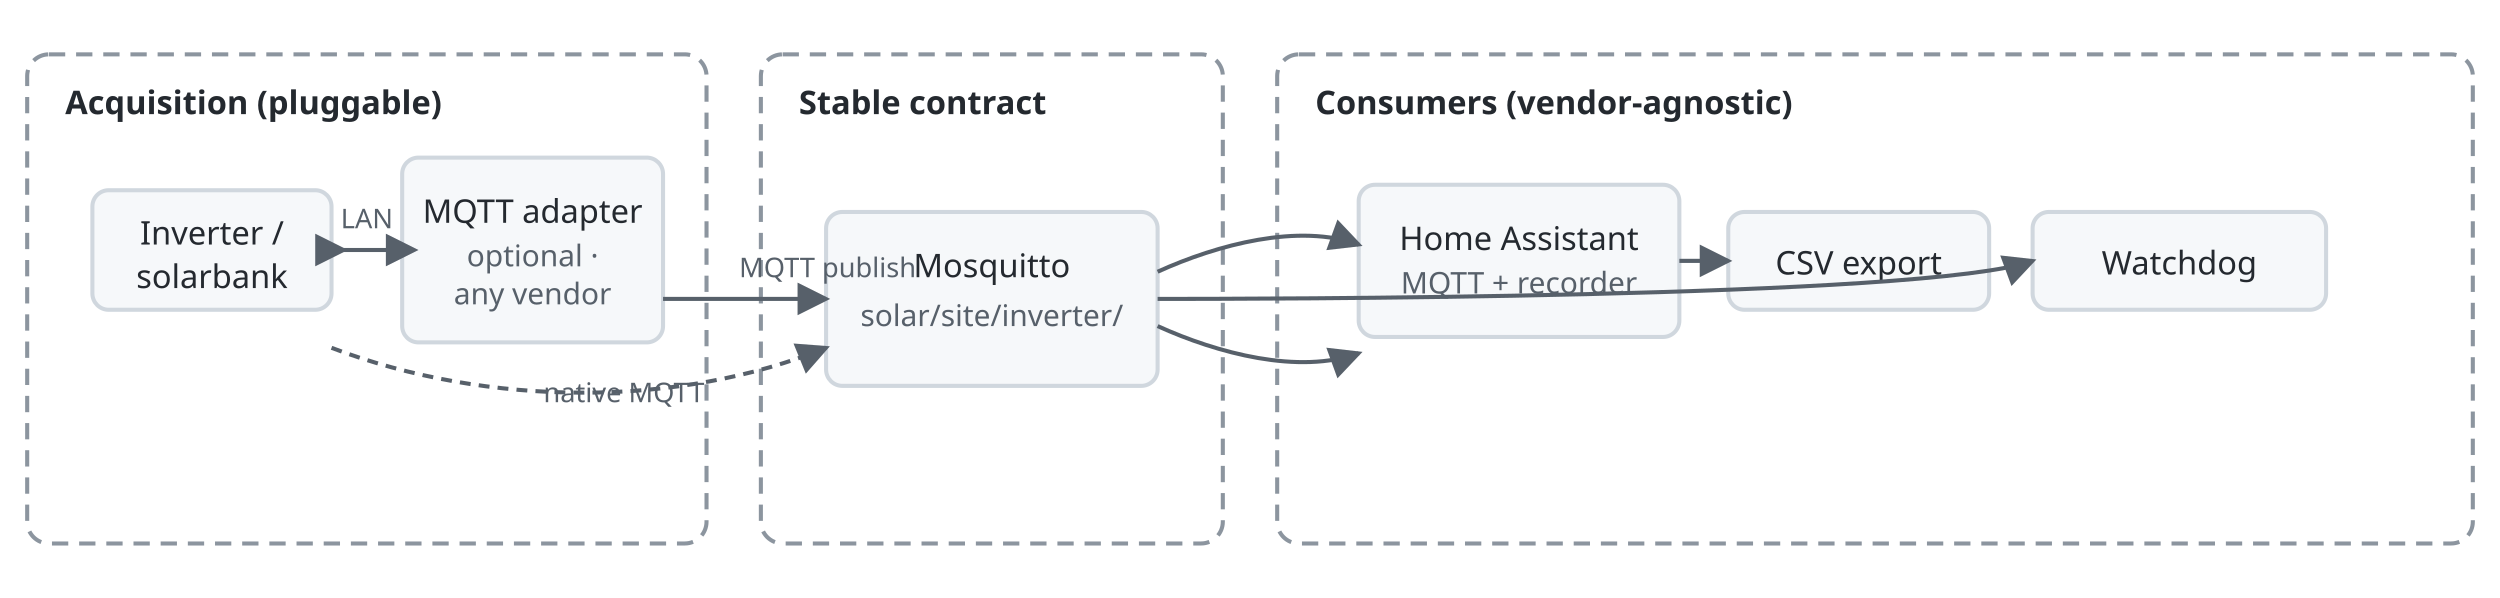
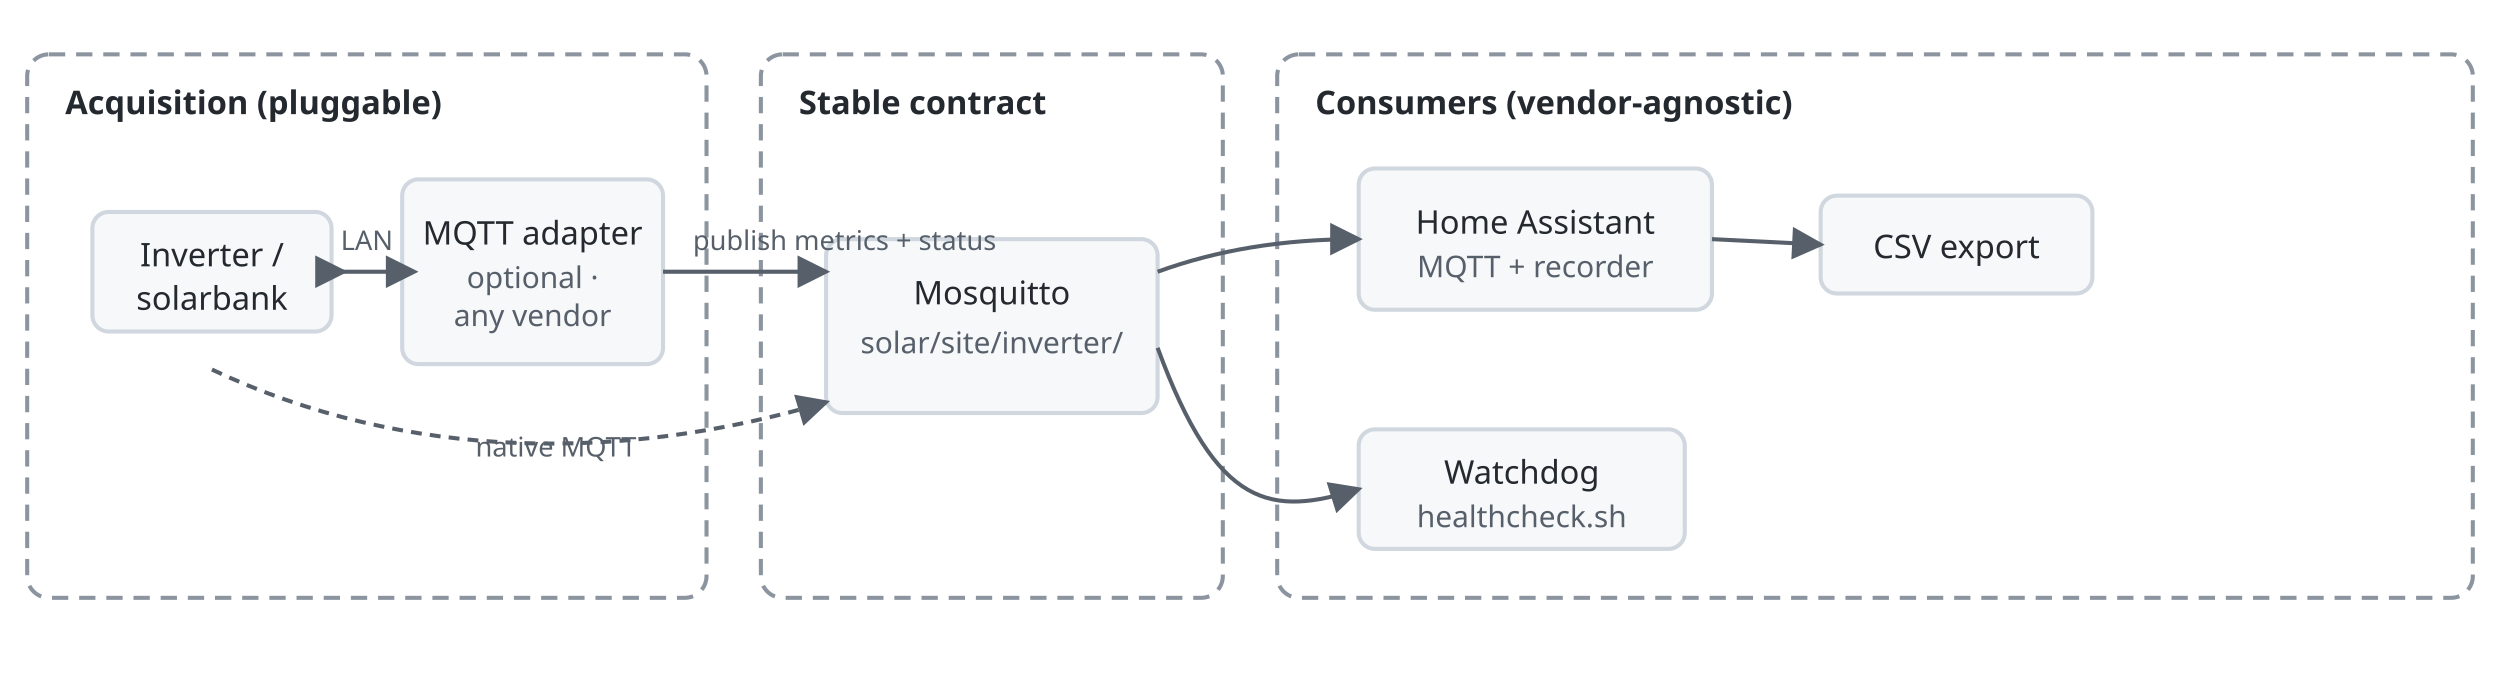
- <svg xmlns="http://www.w3.org/2000/svg" viewBox="0 0 920 220" role="img" aria-label="System architecture: any inverter or solarbank publishes via MQTT; Home Assistant and other consumers use the same contract">
+ <svg xmlns="http://www.w3.org/2000/svg" viewBox="0 0 920 250" role="img" aria-label="System architecture: any inverter or solarbank publishes via MQTT; Home Assistant and other consumers use the same contract">
  <defs>
    <marker id="arrow" markerWidth="8" markerHeight="8" refX="7" refY="4" orient="auto">
      <path d="M0,0 L8,4 L0,8 Z" fill="#57606a" />
    </marker>
    <marker id="arrow-both" markerWidth="8" markerHeight="8" refX="4" refY="4" orient="auto">
      <path d="M0,0 L8,4 L0,8 Z" fill="#57606a" />
    </marker>
  </defs>
  <style>
    .box { fill: #f6f8fa; stroke: #d0d7de; stroke-width: 1.5; }
    .group { fill: none; stroke: #8c959f; stroke-width: 1.5; stroke-dasharray: 6 4; }
    .title { font: 600 12px system-ui, sans-serif; fill: #24292f; }
    .label { font: 12px system-ui, sans-serif; fill: #24292f; }
    .small { font: 11px system-ui, sans-serif; fill: #57606a; }
    .edge { stroke: #57606a; stroke-width: 1.5; fill: none; marker-end: url(#arrow); }
+     .edge-dashed { stroke: #57606a; stroke-width: 1.5; fill: none; stroke-dasharray: 4 3; marker-end: url(#arrow); }
    .edge-both { stroke: #57606a; stroke-width: 1.5; fill: none; marker-start: url(#arrow-both); marker-end: url(#arrow-both); }
    .edge-label { font: 10px system-ui, sans-serif; fill: #57606a; }
  </style>
-   <rect class="group" x="10" y="20" width="250" height="180" rx="8" />
+   <rect class="group" x="10" y="20" width="250" height="200" rx="8" />
  <text class="title" x="24" y="42">Acquisition (pluggable)</text>
-   <rect class="box" x="34" y="70" width="88" height="44" rx="6" />
-   <text class="label" x="78" y="90" text-anchor="middle">Inverter /</text>
-   <text class="label" x="78" y="106" text-anchor="middle">solarbank</text>
-   <rect class="box" x="148" y="58" width="96" height="68" rx="6" />
-   <text class="label" x="196" y="82" text-anchor="middle">MQTT adapter</text>
-   <text class="small" x="196" y="98" text-anchor="middle">optional ·</text>
-   <text class="small" x="196" y="112" text-anchor="middle">any vendor</text>
-   <line class="edge-both" x1="122" y1="92" x2="148" y2="92" />
-   <text class="edge-label" x="135" y="84" text-anchor="middle">LAN</text>
-   <rect class="group" x="280" y="20" width="170" height="180" rx="8" />
+   <rect class="box" x="34" y="78" width="88" height="44" rx="6" />
+   <text class="label" x="78" y="98" text-anchor="middle">Inverter /</text>
+   <text class="label" x="78" y="114" text-anchor="middle">solarbank</text>
+   <rect class="box" x="148" y="66" width="96" height="68" rx="6" />
+   <text class="label" x="196" y="90" text-anchor="middle">MQTT adapter</text>
+   <text class="small" x="196" y="106" text-anchor="middle">optional ·</text>
+   <text class="small" x="196" y="120" text-anchor="middle">any vendor</text>
+   <line class="edge-both" x1="122" y1="100" x2="148" y2="100" />
+   <text class="edge-label" x="135" y="92" text-anchor="middle">LAN</text>
+   <rect class="group" x="280" y="20" width="170" height="200" rx="8" />
  <text class="title" x="294" y="42">Stable contract</text>
-   <rect class="box" x="304" y="78" width="122" height="64" rx="6" />
-   <text class="label" x="365" y="102" text-anchor="middle">Mosquitto</text>
-   <text class="small" x="365" y="120" text-anchor="middle">solar/site/inverter/</text>
-   <rect class="group" x="470" y="20" width="440" height="180" rx="8" />
+   <rect class="box" x="304" y="88" width="122" height="64" rx="6" />
+   <text class="label" x="365" y="112" text-anchor="middle">Mosquitto</text>
+   <text class="small" x="365" y="130" text-anchor="middle">solar/site/inverter/</text>
+   <rect class="group" x="470" y="20" width="440" height="200" rx="8" />
  <text class="title" x="484" y="42">Consumers (vendor-agnostic)</text>
-   <rect class="box" x="500" y="68" width="118" height="56" rx="6" />
-   <text class="label" x="559" y="92" text-anchor="middle">Home Assistant</text>
-   <text class="small" x="559" y="108" text-anchor="middle">MQTT + recorder</text>
-   <rect class="box" x="636" y="78" width="96" height="36" rx="6" />
-   <text class="label" x="684" y="101" text-anchor="middle">CSV export</text>
-   <rect class="box" x="748" y="78" width="108" height="36" rx="6" />
-   <text class="label" x="802" y="101" text-anchor="middle">Watchdog</text>
-   <path class="edge" d="M122 128 C180 150, 250 150, 304 128" stroke-dasharray="4 3" />
-   <text class="edge-label" x="200" y="148">native MQTT</text>
-   <path class="edge" d="M244 110 C262 110, 268 110, 304 110" />
-   <text class="edge-label" x="272" y="102">MQTT publish</text>
-   <path class="edge" d="M426 100 C448 90, 478 82, 500 90" />
-   <path class="edge" d="M426 120 C448 130, 478 138, 500 130" />
-   <path class="edge" d="M426 110 C455 110, 710 110, 748 96" />
-   <path class="edge" d="M618 96 C626 96, 630 96, 636 96" />
+   <rect class="box" x="500" y="62" width="130" height="52" rx="6" />
+   <text class="label" x="565" y="86" text-anchor="middle">Home Assistant</text>
+   <text class="small" x="565" y="102" text-anchor="middle">MQTT + recorder</text>
+   <rect class="box" x="670" y="72" width="100" height="36" rx="6" />
+   <text class="label" x="720" y="95" text-anchor="middle">CSV export</text>
+   <rect class="box" x="500" y="158" width="120" height="44" rx="6" />
+   <text class="label" x="560" y="178" text-anchor="middle">Watchdog</text>
+   <text class="small" x="560" y="194" text-anchor="middle">healthcheck.sh</text>
+   <path class="edge-dashed" d="M78 136 C150 170, 230 170, 304 148" />
+   <text class="edge-label" x="175" y="168">native MQTT</text>
+   <path class="edge" d="M244 100 C262 100, 268 100, 304 100" />
+   <text class="edge-label" x="255" y="92">publish metrics + status</text>
+   <path class="edge" d="M426 100 C448 92, 472 88, 500 88" />
+   <path class="edge" d="M630 88 L670 90" />
+   <path class="edge" d="M426 128 C448 188, 468 190, 500 180" />
</svg>
